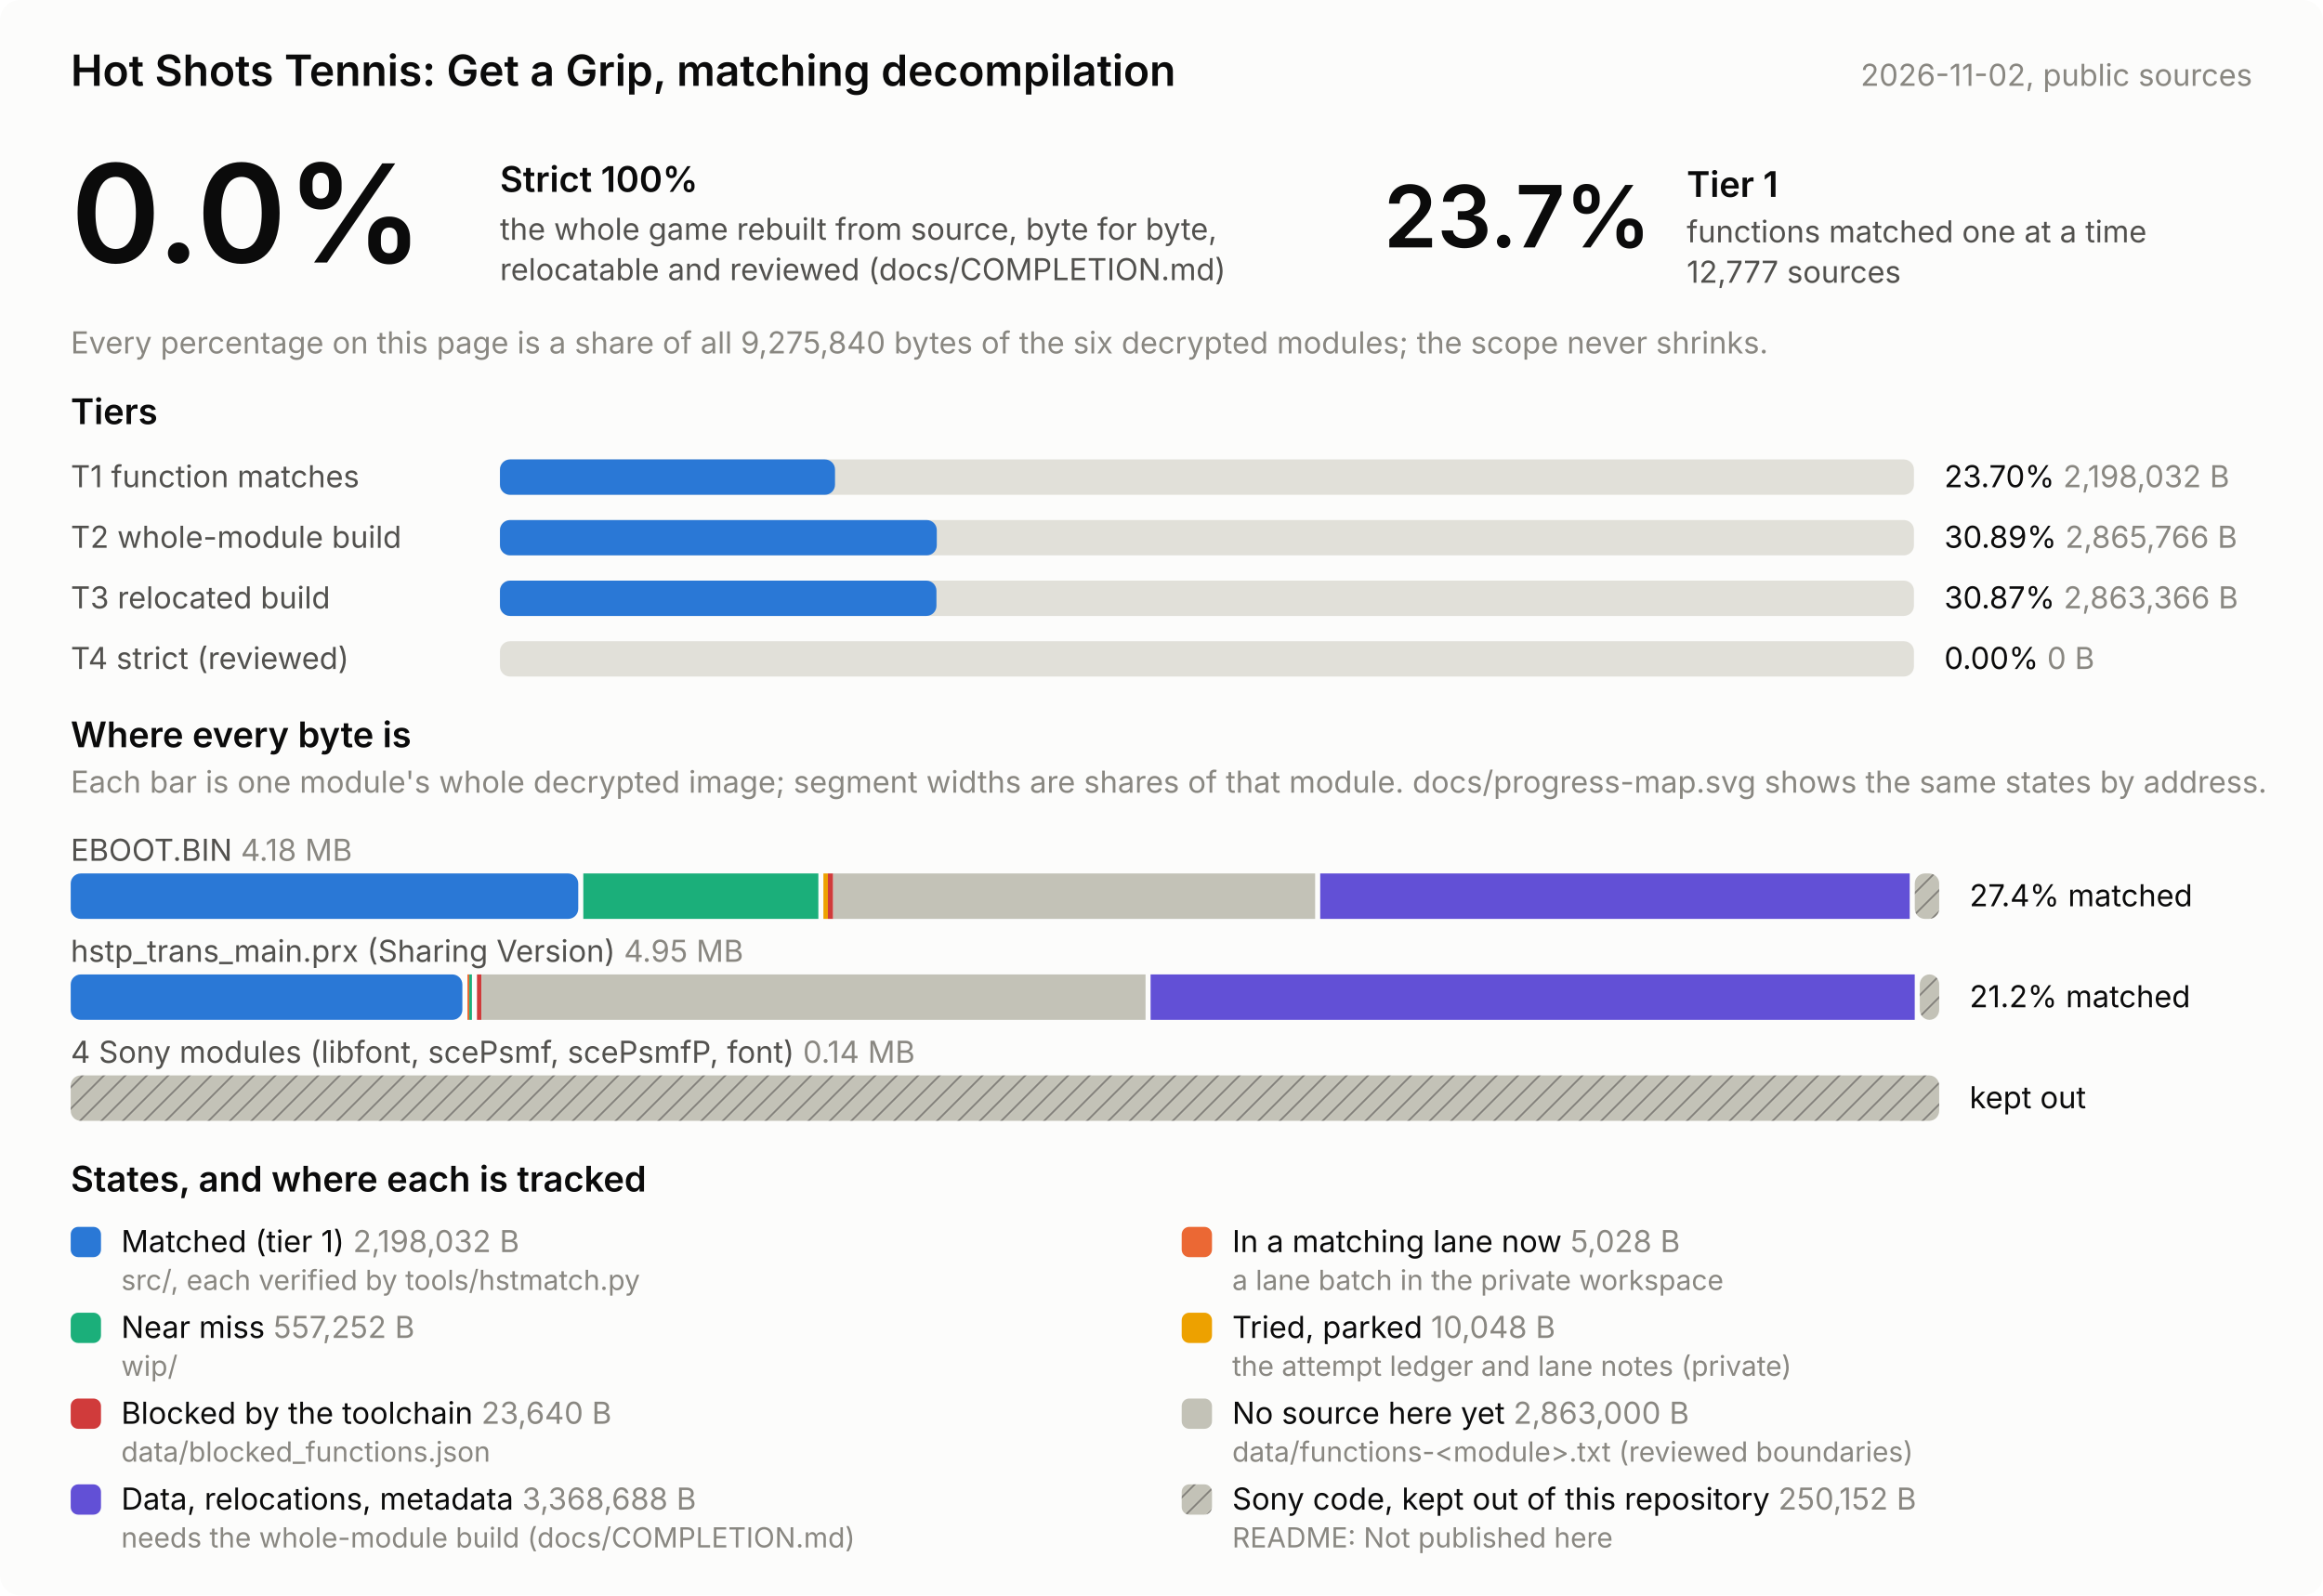
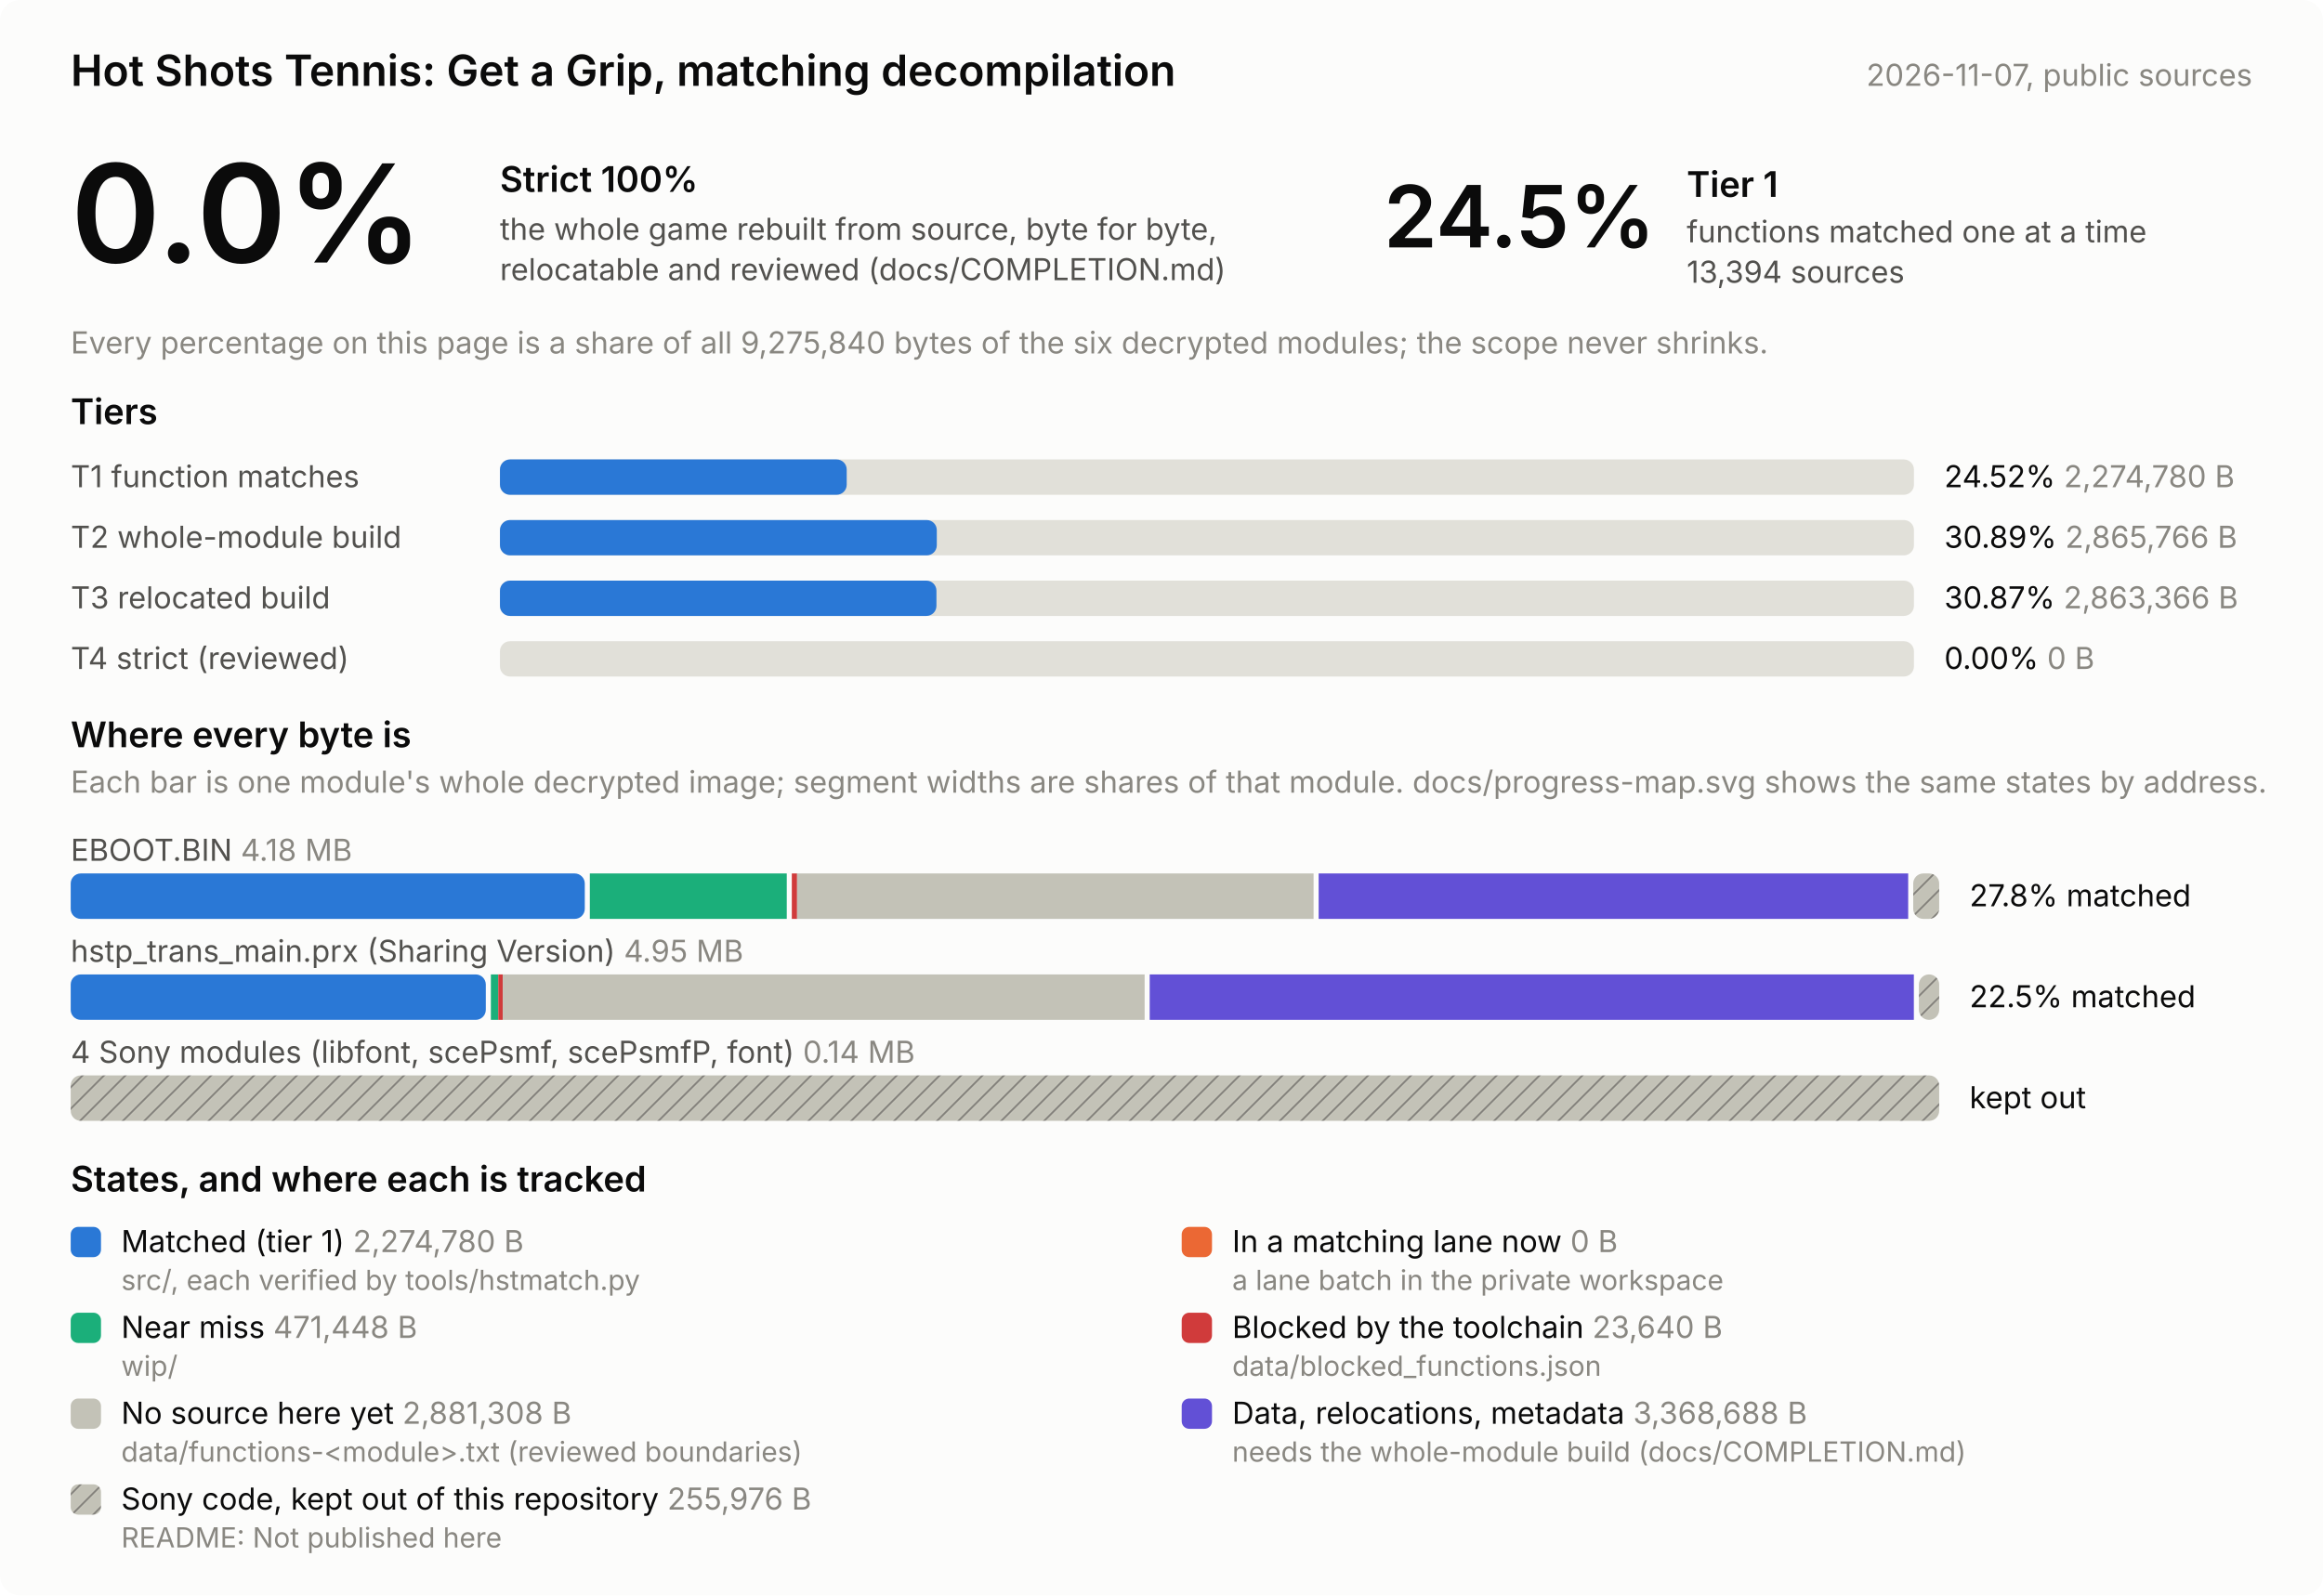
- <svg xmlns="http://www.w3.org/2000/svg" viewBox="0 0 920 632" width="920" height="632" role="img" aria-label="Decompilation progress: strict 0.0 percent; tier 1 23.7 percent of all 9,275,840 bytes of six modules">
+ <svg xmlns="http://www.w3.org/2000/svg" viewBox="0 0 920 632" width="920" height="632" role="img" aria-label="Decompilation progress: strict 0.0 percent; tier 1 24.5 percent of all 9,275,840 bytes of six modules">
  <style>
.bg{fill:#fcfcfb}.t1{fill:#0b0b0b}.t2{fill:#52514e}.t3{fill:#898781}.grid{stroke:#e1e0d9}.track{fill:#e1e0d9}
.ln{fill:none;stroke:#2a78d6;stroke-width:2}.ln2{fill:none;stroke:#d03b3b;stroke-width:2;stroke-dasharray:4 3}.dot{fill:#2a78d6}
text{font-family:system-ui,-apple-system,"Segoe UI",sans-serif}.num{font-variant-numeric:tabular-nums}
.hatch-line{stroke:#898781;stroke-width:1.5}
.s-matched{fill:#2a78d6}.s-lane{fill:#eb6834}.s-near{fill:#1baf7a}.s-parked{fill:#eda100}.s-blocked{fill:#d03b3b}.s-todo{fill:#c3c2b7}.s-data{fill:#6250d6}.s-kept{fill:#c3c2b7}
@media (prefers-color-scheme:dark){
.bg{fill:#1a1a19}.t1{fill:#f0efec}.t2{fill:#c3c2b7}.t3{fill:#898781}.grid{stroke:#2c2c2a}.track{fill:#2c2c2a}
.ln{stroke:#3987e5}.dot{fill:#3987e5}.hatch-line{stroke:#898781}
.s-matched{fill:#3987e5}.s-lane{fill:#d95926}.s-near{fill:#199e70}.s-parked{fill:#c98500}.s-blocked{fill:#d03b3b}.s-todo{fill:#4a4a46}.s-data{fill:#9085e9}.s-kept{fill:#4a4a46}}</style>
  <defs>
    <pattern id="hatch" patternUnits="userSpaceOnUse" width="6" height="6" patternTransform="rotate(45)">
      <rect class="s-kept" width="6" height="6" />
      <line class="hatch-line" x1="0" y1="0" x2="0" y2="6" />
    </pattern>
  </defs>
  <rect class="bg" width="920" height="632" rx="8" />
  <text class="t1" x="28" y="34" font-size="17" font-weight="600">Hot Shots Tennis: Get a Grip, matching decompilation</text>
-   <text class="t3" x="892" y="34" font-size="12" text-anchor="end">2026-11-02, public sources</text>
+   <text class="t3" x="892" y="34" font-size="12" text-anchor="end">2026-11-07, public sources</text>
  <text class="t1" x="28" y="104" font-size="54" font-weight="600">0.0%</text>
  <text class="t1" x="198" y="76" font-size="14" font-weight="600">Strict 100%</text>
  <text class="t2" x="198" y="95" font-size="12">the whole game rebuilt from source, byte for byte,</text>
  <text class="t2" x="198" y="111" font-size="12">relocatable and reviewed (docs/COMPLETION.md)</text>
-   <text class="t1" x="548" y="98" font-size="34" font-weight="600">23.7%</text>
+   <text class="t1" x="548" y="98" font-size="34" font-weight="600">24.5%</text>
  <text class="t1" x="668" y="78" font-size="14" font-weight="600">Tier 1</text>
  <text class="t2" x="668" y="96" font-size="12">functions matched one at a time</text>
-   <text class="t2" x="668" y="112" font-size="12">12,777 sources</text>
+   <text class="t2" x="668" y="112" font-size="12">13,394 sources</text>
  <text class="t3" x="28" y="140" font-size="12">Every percentage on this page is a share of all 9,275,840 bytes of the six decrypted modules; the scope never shrinks.</text>
  <text class="t1" x="28" y="168" font-size="14" font-weight="600">Tiers</text>
  <text class="t2" x="28" y="193" font-size="12">T1 function matches</text>
  <rect class="track" x="198" y="182" width="560" height="14" rx="4" />
-   <rect class="s-matched" x="198" y="182" width="132.70" height="14" rx="4" />
-   <text class="t1 num" x="770" y="193" font-size="12">23.70%  <tspan class="t3">2,198,032 B</tspan>
+   <rect class="s-matched" x="198" y="182" width="137.33" height="14" rx="4" />
+   <text class="t1 num" x="770" y="193" font-size="12">24.52%  <tspan class="t3">2,274,780 B</tspan>
  </text>
  <text class="t2" x="28" y="217" font-size="12">T2 whole-module build</text>
  <rect class="track" x="198" y="206" width="560" height="14" rx="4" />
  <rect class="s-matched" x="198" y="206" width="173.01" height="14" rx="4" />
  <text class="t1 num" x="770" y="217" font-size="12">30.89%  <tspan class="t3">2,865,766 B</tspan>
  </text>
  <text class="t2" x="28" y="241" font-size="12">T3 relocated build</text>
  <rect class="track" x="198" y="230" width="560" height="14" rx="4" />
  <rect class="s-matched" x="198" y="230" width="172.87" height="14" rx="4" />
  <text class="t1 num" x="770" y="241" font-size="12">30.87%  <tspan class="t3">2,863,366 B</tspan>
  </text>
  <text class="t2" x="28" y="265" font-size="12">T4 strict (reviewed)</text>
  <rect class="track" x="198" y="254" width="560" height="14" rx="4" />
  <text class="t1 num" x="770" y="265" font-size="12">0.00%  <tspan class="t3">0 B</tspan>
  </text>
  <text class="t1" x="28" y="296" font-size="14" font-weight="600">Where every byte is</text>
  <text class="t3" x="28" y="314" font-size="12">Each bar is one module's whole decrypted image; segment widths are shares of that module. docs/progress-map.svg shows the same states by address.</text>
  <text class="t2" x="28" y="341" font-size="12">EBOOT.BIN  <tspan class="t3">4.18 MB</tspan>
  </text>
-   <rect class="s-matched" x="28.00" y="346" width="201.01" height="18" rx="4" />
-   <rect class="s-near" x="231.01" y="346" width="93.09" height="18" rx="0" />
-   <rect class="s-parked" x="326.10" y="346" width="1.78" height="18" rx="0" />
-   <rect class="s-blocked" x="327.88" y="346" width="2.09" height="18" rx="0" />
-   <rect class="s-todo" x="329.97" y="346" width="190.88" height="18" rx="0" />
-   <rect class="s-data" x="522.85" y="346" width="233.48" height="18" rx="0" />
-   <rect fill="url(#hatch)" x="758.33" y="346" width="9.67" height="18" rx="4" />
-   <text class="t1 num" x="780" y="359" font-size="12">27.4% matched</text>
+   <rect class="s-matched" x="28.00" y="346" width="203.60" height="18" rx="4" />
+   <rect class="s-near" x="233.60" y="346" width="77.99" height="18" rx="0" />
+   <rect class="s-blocked" x="313.59" y="346" width="2.09" height="18" rx="0" />
+   <rect class="s-todo" x="315.68" y="346" width="204.55" height="18" rx="0" />
+   <rect class="s-data" x="522.24" y="346" width="233.48" height="18" rx="0" />
+   <rect fill="url(#hatch)" x="757.71" y="346" width="10.29" height="18" rx="4" />
+   <text class="t1 num" x="780" y="359" font-size="12">27.8% matched</text>
  <text class="t2" x="28" y="381" font-size="12">hstp_trans_main.prx (Sharing Version)  <tspan class="t3">4.95 MB</tspan>
  </text>
-   <rect class="s-matched" x="28.00" y="386" width="155.12" height="18" rx="4" />
-   <rect class="s-lane" x="185.12" y="386" width="0.75" height="18" rx="0" />
-   <rect class="s-near" x="185.87" y="386" width="1.03" height="18" rx="0" />
-   <rect class="s-blocked" x="188.90" y="386" width="1.77" height="18" rx="0" />
-   <rect class="s-todo" x="190.66" y="386" width="263.02" height="18" rx="0" />
-   <rect class="s-data" x="455.68" y="386" width="302.63" height="18" rx="0" />
-   <rect fill="url(#hatch)" x="760.31" y="386" width="7.69" height="18" rx="4" />
-   <text class="t1 num" x="780" y="399" font-size="12">21.2% matched</text>
+   <rect class="s-matched" x="28.00" y="386" width="164.40" height="18" rx="4" />
+   <rect class="s-near" x="194.40" y="386" width="2.95" height="18" rx="0" />
+   <rect class="s-blocked" x="197.35" y="386" width="1.77" height="18" rx="0" />
+   <rect class="s-todo" x="199.11" y="386" width="254.21" height="18" rx="0" />
+   <rect class="s-data" x="455.33" y="386" width="302.63" height="18" rx="0" />
+   <rect fill="url(#hatch)" x="759.96" y="386" width="8.04" height="18" rx="4" />
+   <text class="t1 num" x="780" y="399" font-size="12">22.5% matched</text>
  <text class="t2" x="28" y="421" font-size="12">4 Sony modules (libfont, scePsmf, scePsmfP, font)  <tspan class="t3">0.14 MB</tspan>
  </text>
  <rect fill="url(#hatch)" x="28.00" y="426" width="740.00" height="18" rx="4" />
  <text class="t1 num" x="780" y="439" font-size="12">kept out</text>
  <text class="t1" x="28" y="472" font-size="14" font-weight="600">States, and where each is tracked</text>
  <rect class="s-matched" x="28" y="486" width="12" height="12" rx="3" />
-   <text class="t1" x="48" y="496" font-size="12">Matched (tier 1)  <tspan class="t3 num">2,198,032 B</tspan>
+   <text class="t1" x="48" y="496" font-size="12">Matched (tier 1)  <tspan class="t3 num">2,274,780 B</tspan>
  </text>
  <text class="t3" x="48" y="511" font-size="11">src/, each verified by tools/hstmatch.py</text>
  <rect class="s-lane" x="468" y="486" width="12" height="12" rx="3" />
-   <text class="t1" x="488" y="496" font-size="12">In a matching lane now  <tspan class="t3 num">5,028 B</tspan>
+   <text class="t1" x="488" y="496" font-size="12">In a matching lane now  <tspan class="t3 num">0 B</tspan>
  </text>
  <text class="t3" x="488" y="511" font-size="11">a lane batch in the private workspace</text>
  <rect class="s-near" x="28" y="520" width="12" height="12" rx="3" />
-   <text class="t1" x="48" y="530" font-size="12">Near miss  <tspan class="t3 num">557,252 B</tspan>
+   <text class="t1" x="48" y="530" font-size="12">Near miss  <tspan class="t3 num">471,448 B</tspan>
  </text>
  <text class="t3" x="48" y="545" font-size="11">wip/</text>
-   <rect class="s-parked" x="468" y="520" width="12" height="12" rx="3" />
-   <text class="t1" x="488" y="530" font-size="12">Tried, parked  <tspan class="t3 num">10,048 B</tspan>
+   <rect class="s-blocked" x="468" y="520" width="12" height="12" rx="3" />
+   <text class="t1" x="488" y="530" font-size="12">Blocked by the toolchain  <tspan class="t3 num">23,640 B</tspan>
  </text>
-   <text class="t3" x="488" y="545" font-size="11">the attempt ledger and lane notes (private)</text>
-   <rect class="s-blocked" x="28" y="554" width="12" height="12" rx="3" />
-   <text class="t1" x="48" y="564" font-size="12">Blocked by the toolchain  <tspan class="t3 num">23,640 B</tspan>
+   <text class="t3" x="488" y="545" font-size="11">data/blocked_functions.json</text>
+   <rect class="s-todo" x="28" y="554" width="12" height="12" rx="3" />
+   <text class="t1" x="48" y="564" font-size="12">No source here yet  <tspan class="t3 num">2,881,308 B</tspan>
  </text>
-   <text class="t3" x="48" y="579" font-size="11">data/blocked_functions.json</text>
-   <rect class="s-todo" x="468" y="554" width="12" height="12" rx="3" />
-   <text class="t1" x="488" y="564" font-size="12">No source here yet  <tspan class="t3 num">2,863,000 B</tspan>
+   <text class="t3" x="48" y="579" font-size="11">data/functions-&lt;module&gt;.txt (reviewed boundaries)</text>
+   <rect class="s-data" x="468" y="554" width="12" height="12" rx="3" />
+   <text class="t1" x="488" y="564" font-size="12">Data, relocations, metadata  <tspan class="t3 num">3,368,688 B</tspan>
  </text>
-   <text class="t3" x="488" y="579" font-size="11">data/functions-&lt;module&gt;.txt (reviewed boundaries)</text>
-   <rect class="s-data" x="28" y="588" width="12" height="12" rx="3" />
-   <text class="t1" x="48" y="598" font-size="12">Data, relocations, metadata  <tspan class="t3 num">3,368,688 B</tspan>
+   <text class="t3" x="488" y="579" font-size="11">needs the whole-module build (docs/COMPLETION.md)</text>
+   <rect fill="url(#hatch)" x="28" y="588" width="12" height="12" rx="3" />
+   <text class="t1" x="48" y="598" font-size="12">Sony code, kept out of this repository  <tspan class="t3 num">255,976 B</tspan>
  </text>
-   <text class="t3" x="48" y="613" font-size="11">needs the whole-module build (docs/COMPLETION.md)</text>
-   <rect fill="url(#hatch)" x="468" y="588" width="12" height="12" rx="3" />
-   <text class="t1" x="488" y="598" font-size="12">Sony code, kept out of this repository  <tspan class="t3 num">250,152 B</tspan>
-   </text>
-   <text class="t3" x="488" y="613" font-size="11">README: Not published here</text>
+   <text class="t3" x="48" y="613" font-size="11">README: Not published here</text>
</svg>
